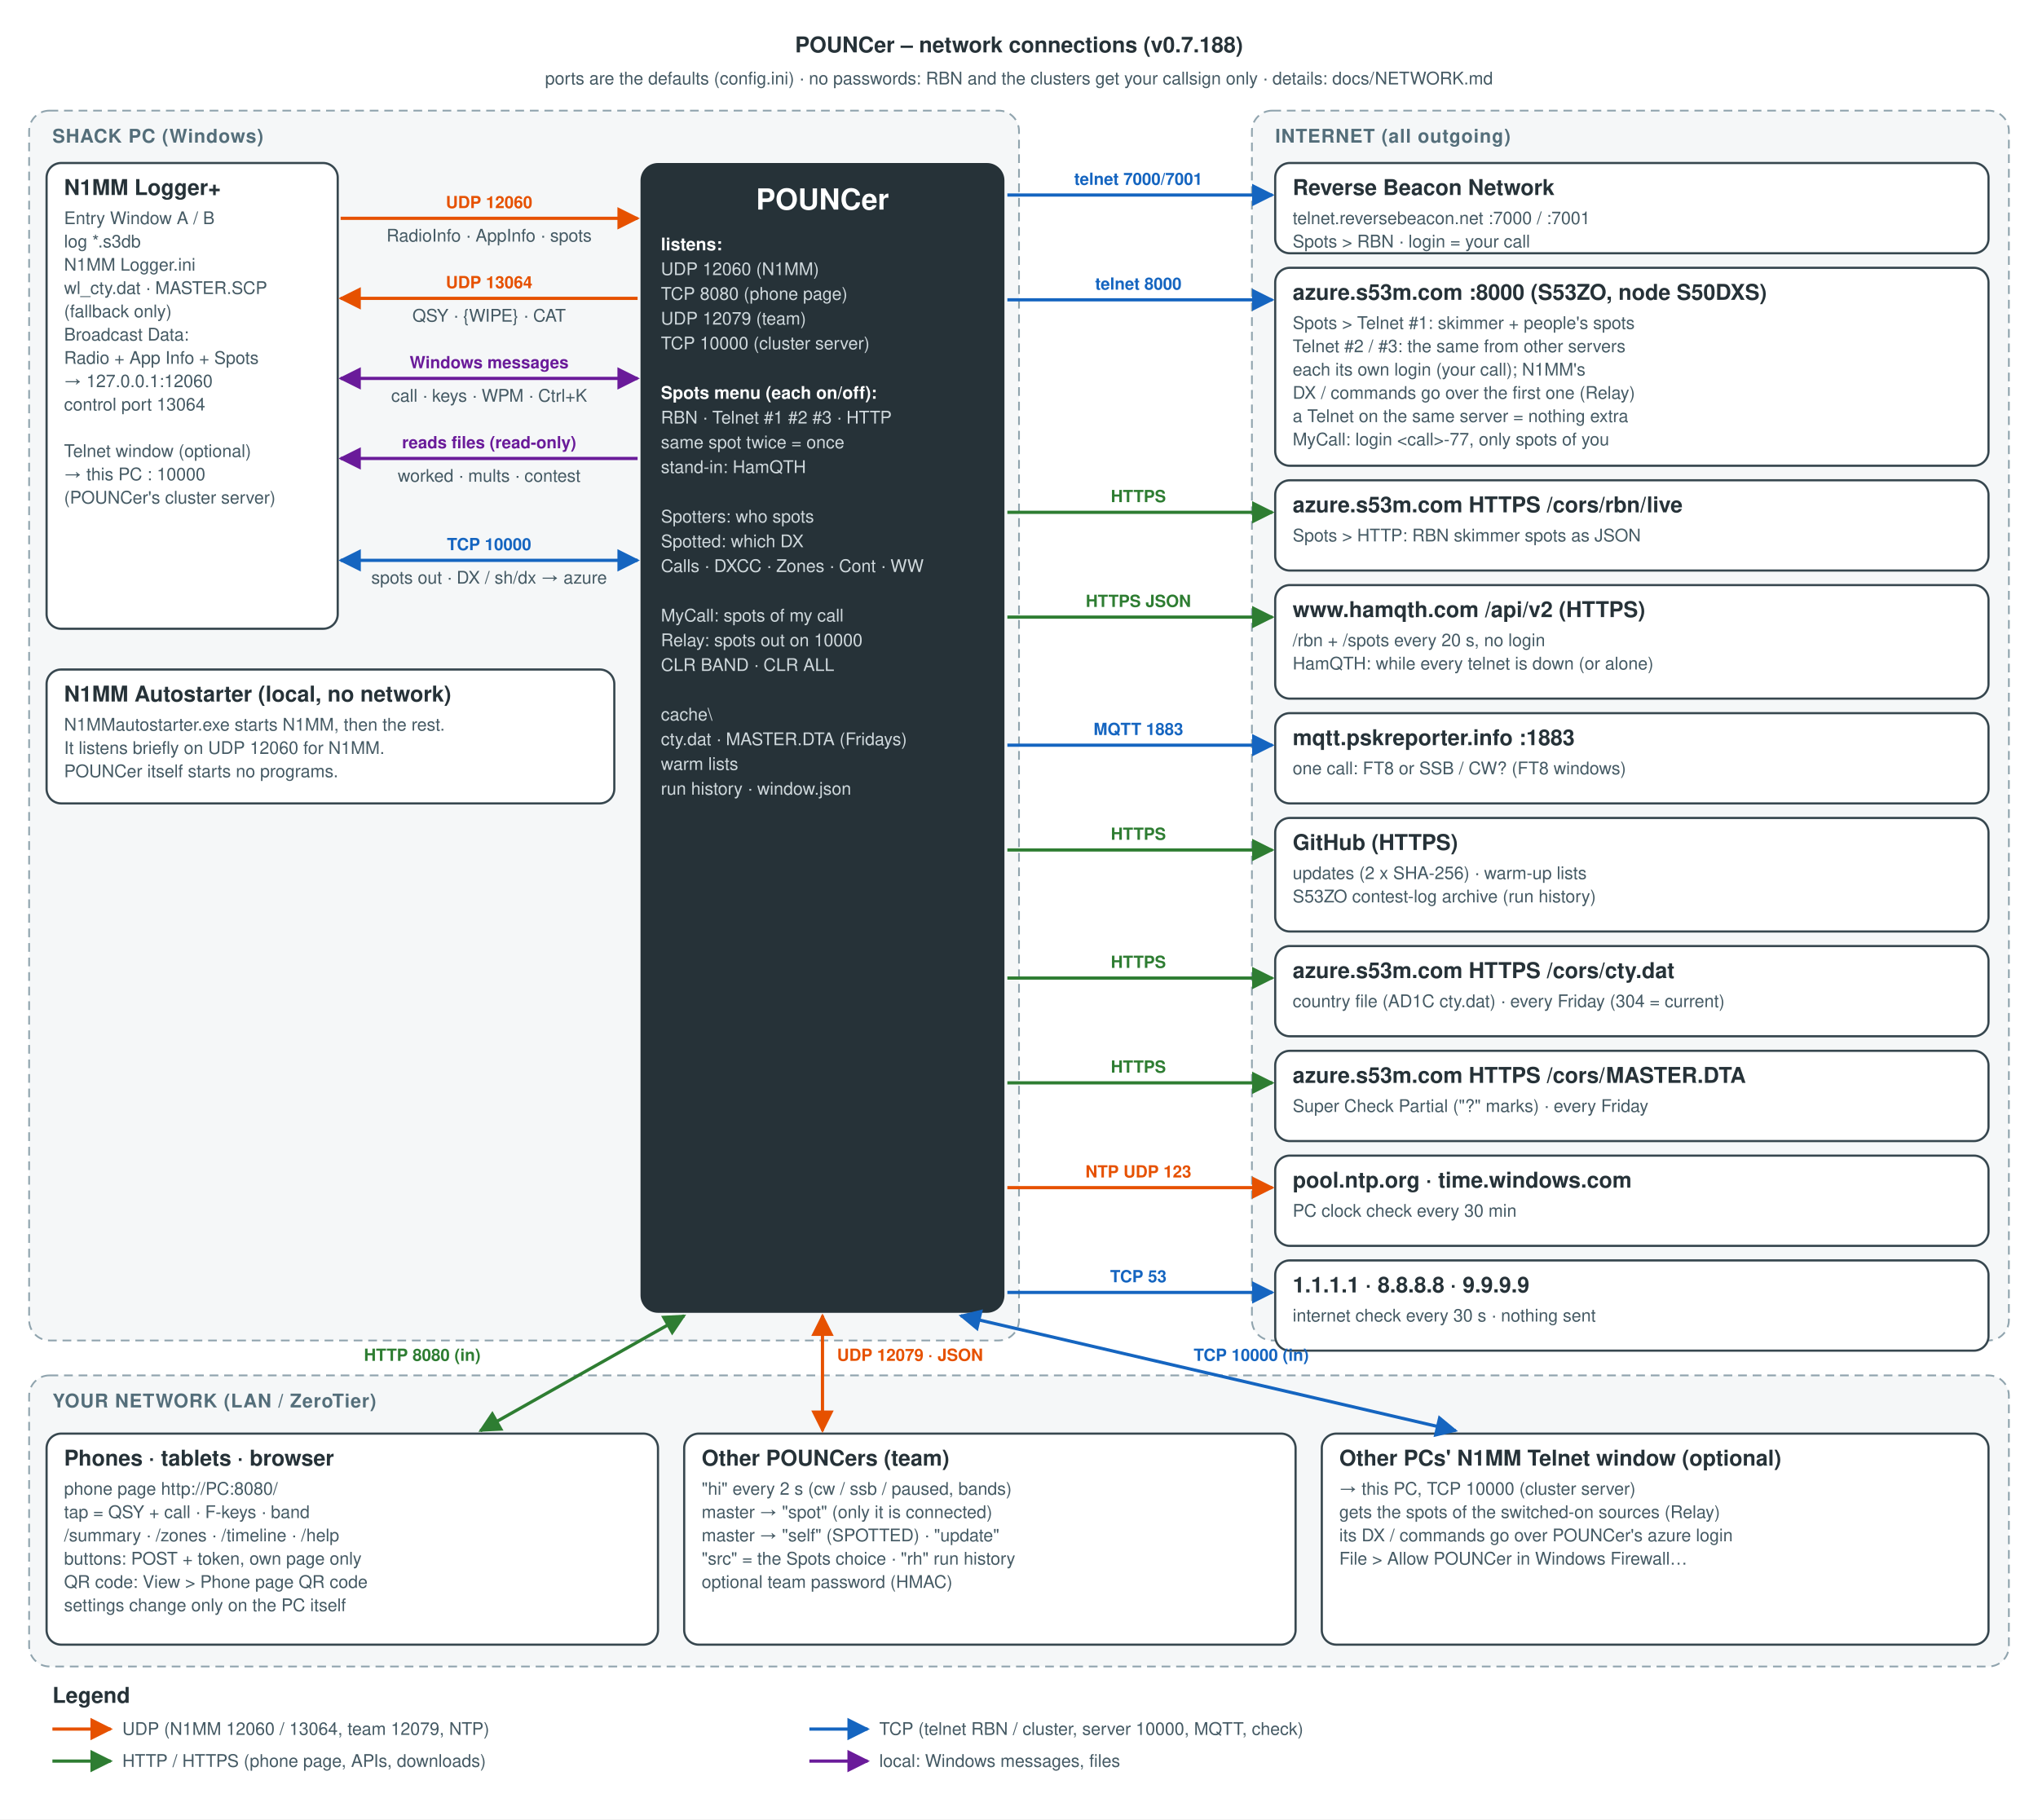
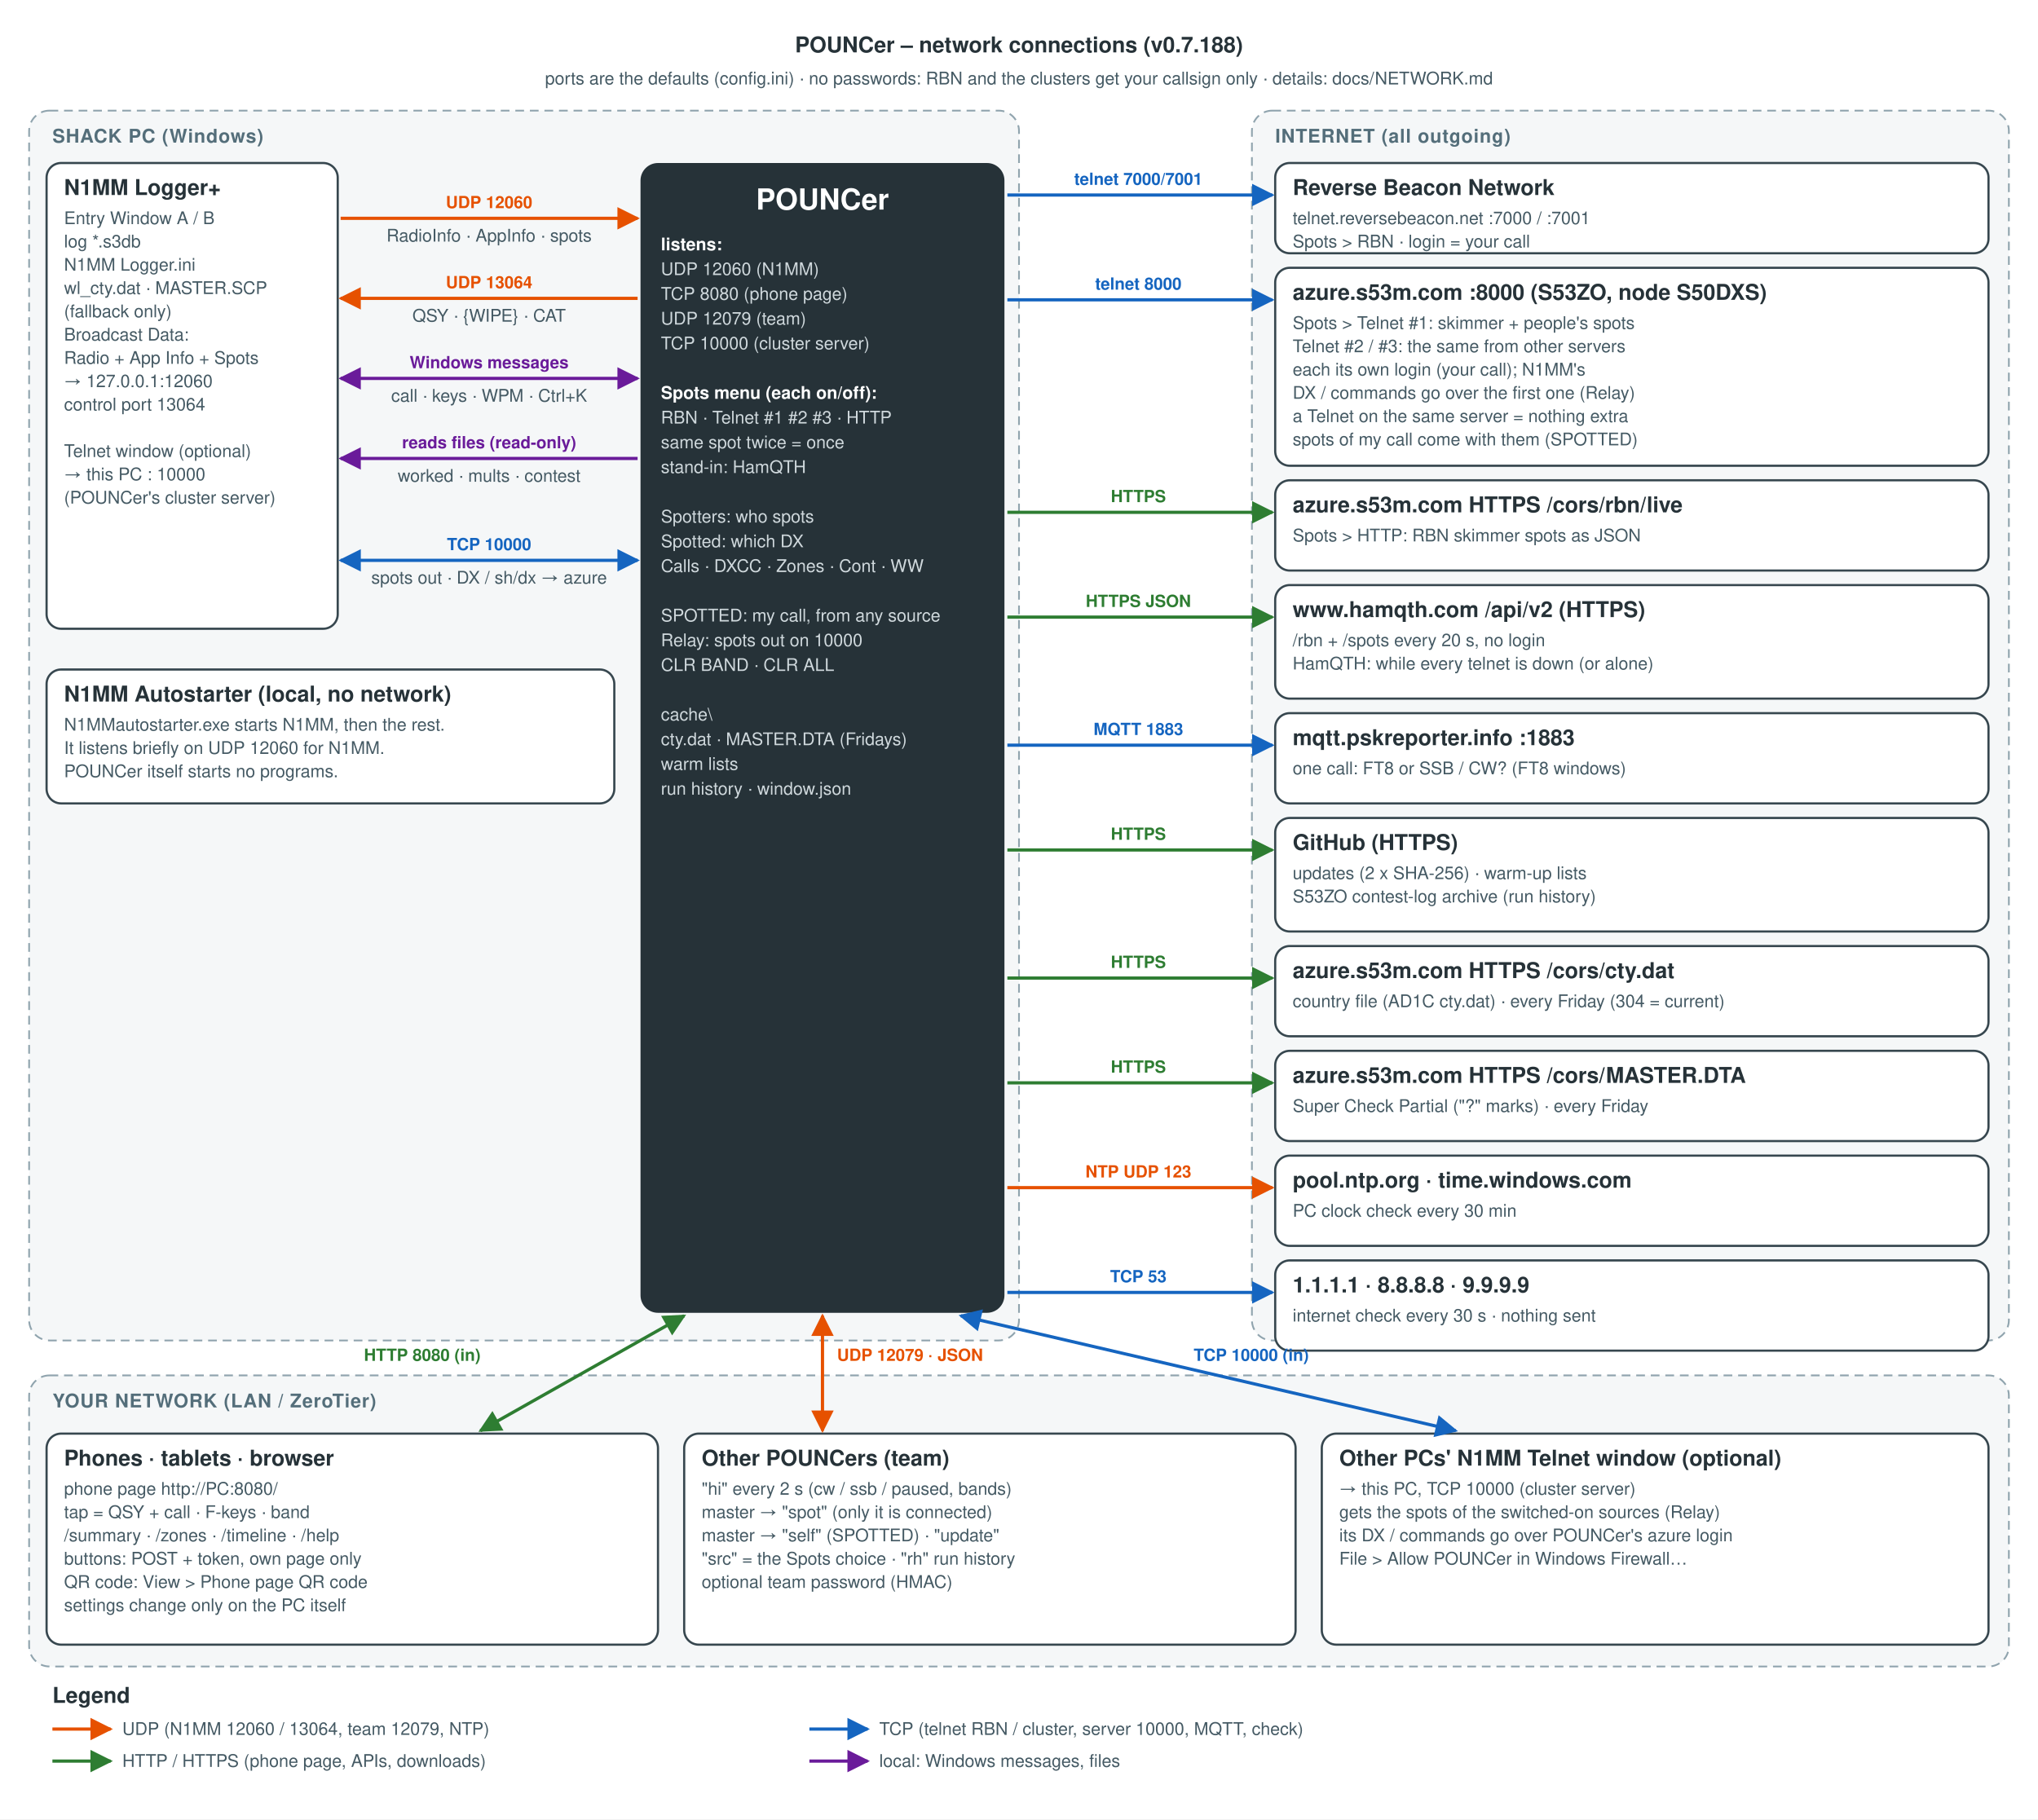
<svg xmlns="http://www.w3.org/2000/svg" viewBox="0 0 1400 1250" width="1400" height="1250" font-family="Segoe UI, Helvetica, Arial, sans-serif">
  <defs>
    <marker id="aU" viewBox="0 0 10 10" refX="9" refY="5" markerWidth="7" markerHeight="7" orient="auto-start-reverse">
      <path d="M0,0 L10,5 L0,10 z" fill="#e65100" />
    </marker>
    <marker id="aT" viewBox="0 0 10 10" refX="9" refY="5" markerWidth="7" markerHeight="7" orient="auto-start-reverse">
      <path d="M0,0 L10,5 L0,10 z" fill="#1565c0" />
    </marker>
    <marker id="aH" viewBox="0 0 10 10" refX="9" refY="5" markerWidth="7" markerHeight="7" orient="auto-start-reverse">
      <path d="M0,0 L10,5 L0,10 z" fill="#2e7d32" />
    </marker>
    <marker id="aL" viewBox="0 0 10 10" refX="9" refY="5" markerWidth="7" markerHeight="7" orient="auto-start-reverse">
      <path d="M0,0 L10,5 L0,10 z" fill="#6a1b9a" />
    </marker>
    <style>
.box { fill: #ffffff; stroke: #37474f; stroke-width: 1.5; }
.main { fill: #263238; }
.zone { fill: #f5f7f8; stroke: #90a4ae; stroke-width: 1.2; stroke-dasharray: 6 4; }
.zt { font-size: 13px; font-weight: 700; fill: #546e7a; letter-spacing: .5px; }
.h { font-size: 15px; font-weight: 700; fill: #263238; }
.hw { font-size: 20px; font-weight: 700; fill: #ffffff; }
.s { font-size: 12px; fill: #455a64; }
.sw { font-size: 12px; fill: #cfd8dc; }
.swb { font-size: 12px; fill: #ffffff; font-weight: 700; }
.l { font-size: 11.5px; font-weight: 700; }
.u { stroke: #e65100; fill: #e65100; }
.t { stroke: #1565c0; fill: #1565c0; }
.w { stroke: #2e7d32; fill: #2e7d32; }
.p { stroke: #6a1b9a; fill: #6a1b9a; }
line { stroke-width: 2.2; fill: none; }
text.u, text.t, text.w, text.p { stroke: none; }
</style>
  </defs>
  <rect width="1400" height="1250" fill="#ffffff" />
  <text class="h" font-size="24" x="700" y="36" text-anchor="middle">POUNCer – network connections (v0.7.188)</text>
  <text class="s" x="700" y="58" text-anchor="middle">ports are the defaults (config.ini) · no passwords: RBN and the clusters get your callsign only · details: docs/NETWORK.md</text>
  <rect class="zone" x="20" y="76" width="680" height="845" rx="14" />
  <text class="zt" x="36" y="98" text-anchor="start">SHACK PC (Windows)</text>
  <rect class="zone" x="860" y="76" width="520" height="845" rx="14" />
  <text class="zt" x="876" y="98" text-anchor="start">INTERNET (all outgoing)</text>
  <rect class="zone" x="20" y="945" width="1360" height="200" rx="14" />
  <text class="zt" x="36" y="967" text-anchor="start">YOUR NETWORK (LAN / ZeroTier)</text>
  <rect class="box" x="32" y="112" width="200" height="320" rx="10" />
  <text class="h" x="44" y="134" text-anchor="start">N1MM Logger+</text>
  <text class="s" x="44" y="154" text-anchor="start">Entry Window A / B</text>
  <text class="s" x="44" y="170" text-anchor="start">log *.s3db</text>
  <text class="s" x="44" y="186" text-anchor="start">N1MM Logger.ini</text>
  <text class="s" x="44" y="202" text-anchor="start">wl_cty.dat · MASTER.SCP</text>
  <text class="s" x="44" y="218" text-anchor="start">  (fallback only)</text>
  <text class="s" x="44" y="234" text-anchor="start">Broadcast Data:</text>
  <text class="s" x="44" y="250" text-anchor="start">Radio + App Info + Spots</text>
  <text class="s" x="44" y="266" text-anchor="start">→ 127.0.0.1:12060</text>
  <text class="s" x="44" y="282" text-anchor="start">control port 13064</text>
  <text class="s" x="44" y="298" text-anchor="start" />
  <text class="s" x="44" y="314" text-anchor="start">Telnet window (optional)</text>
  <text class="s" x="44" y="330" text-anchor="start">→ this PC : 10000</text>
  <text class="s" x="44" y="346" text-anchor="start">(POUNCer's cluster server)</text>
  <rect class="main" x="440" y="112" width="250" height="790" rx="12" />
  <text class="hw" x="565.0" y="144" text-anchor="middle">POUNCer</text>
  <text class="swb" x="454" y="172" text-anchor="start">listens:</text>
  <text class="sw" x="454" y="189" text-anchor="start">UDP 12060 (N1MM)</text>
  <text class="sw" x="454" y="206" text-anchor="start">TCP 8080 (phone page)</text>
  <text class="sw" x="454" y="223" text-anchor="start">UDP 12079 (team)</text>
  <text class="sw" x="454" y="240" text-anchor="start">TCP 10000 (cluster server)</text>
  <text class="sw" x="454" y="257" text-anchor="start" />
  <text class="swb" x="454" y="274" text-anchor="start">Spots menu (each on/off):</text>
  <text class="sw" x="454" y="291" text-anchor="start">RBN · Telnet #1 #2 #3 · HTTP</text>
  <text class="sw" x="454" y="308" text-anchor="start">same spot twice = once</text>
  <text class="sw" x="454" y="325" text-anchor="start">stand-in: HamQTH</text>
  <text class="sw" x="454" y="342" text-anchor="start" />
  <text class="sw" x="454" y="359" text-anchor="start">Spotters: who spots</text>
  <text class="sw" x="454" y="376" text-anchor="start">Spotted: which DX</text>
  <text class="sw" x="454" y="393" text-anchor="start">Calls · DXCC · Zones · Cont · WW</text>
  <text class="sw" x="454" y="410" text-anchor="start" />
-   <text class="sw" x="454" y="427" text-anchor="start">MyCall: spots of my call</text>
+   <text class="sw" x="454" y="427" text-anchor="start">SPOTTED: my call, from any source</text>
  <text class="sw" x="454" y="444" text-anchor="start">Relay: spots out on 10000</text>
  <text class="sw" x="454" y="461" text-anchor="start">CLR BAND · CLR ALL</text>
  <text class="sw" x="454" y="478" text-anchor="start" />
  <text class="sw" x="454" y="495" text-anchor="start">cache\</text>
  <text class="sw" x="454" y="512" text-anchor="start">cty.dat · MASTER.DTA (Fridays)</text>
  <text class="sw" x="454" y="529" text-anchor="start">warm lists</text>
  <text class="sw" x="454" y="546" text-anchor="start">run history · window.json</text>
  <line class="u" x1="234" y1="150" x2="438" y2="150" marker-end="url(#aU)" />
  <text class="l u" x="336" y="143" text-anchor="middle">UDP 12060</text>
  <text class="s" x="336" y="166" text-anchor="middle">RadioInfo · AppInfo · spots</text>
  <line class="u" x1="438" y1="205" x2="234" y2="205" marker-end="url(#aU)" />
  <text class="l u" x="336" y="198" text-anchor="middle">UDP 13064</text>
  <text class="s" x="336" y="221" text-anchor="middle">QSY · {WIPE} · CAT</text>
  <line class="p" x1="234" y1="260" x2="438" y2="260" marker-end="url(#aL)" marker-start="url(#aL)" />
  <text class="l p" x="336" y="253" text-anchor="middle">Windows messages</text>
  <text class="s" x="336" y="276" text-anchor="middle">call · keys · WPM · Ctrl+K</text>
  <line class="p" x1="438" y1="315" x2="234" y2="315" marker-end="url(#aL)" />
  <text class="l p" x="336" y="308" text-anchor="middle">reads files (read-only)</text>
  <text class="s" x="336" y="331" text-anchor="middle">worked · mults · contest</text>
  <line class="t" x1="234" y1="385" x2="438" y2="385" marker-end="url(#aT)" marker-start="url(#aT)" />
  <text class="l t" x="336" y="378" text-anchor="middle">TCP 10000</text>
  <text class="s" x="336" y="401" text-anchor="middle">spots out · DX / sh/dx → azure</text>
  <rect class="box" x="32" y="460" width="390" height="92" rx="10" />
  <text class="h" x="44" y="482" text-anchor="start">N1MM Autostarter (local, no network)</text>
  <text class="s" x="44" y="502" text-anchor="start">N1MMautostarter.exe starts N1MM, then the rest.</text>
  <text class="s" x="44" y="518" text-anchor="start">It listens briefly on UDP 12060 for N1MM.</text>
  <text class="s" x="44" y="534" text-anchor="start">POUNCer itself starts no programs.</text>
  <rect class="box" x="876" y="112" width="490" height="62" rx="10" />
  <text class="h" x="888" y="134" text-anchor="start">Reverse Beacon Network</text>
  <text class="s" x="888" y="154" text-anchor="start">telnet.reversebeacon.net :7000 / :7001</text>
  <text class="s" x="888" y="170" text-anchor="start">Spots &gt; RBN · login = your call</text>
  <line class="t" x1="692" y1="134" x2="874" y2="134" marker-end="url(#aT)" />
  <text class="l t" x="782.0" y="127" text-anchor="middle">telnet 7000/7001</text>
  <rect class="box" x="876" y="184" width="490" height="136" rx="10" />
  <text class="h" x="888" y="206" text-anchor="start">azure.s53m.com :8000 (S53ZO, node S50DXS)</text>
  <text class="s" x="888" y="226" text-anchor="start">Spots &gt; Telnet #1: skimmer + people's spots</text>
  <text class="s" x="888" y="242" text-anchor="start">Telnet #2 / #3: the same from other servers</text>
  <text class="s" x="888" y="258" text-anchor="start">each its own login (your call); N1MM's</text>
  <text class="s" x="888" y="274" text-anchor="start">DX / commands go over the first one (Relay)</text>
  <text class="s" x="888" y="290" text-anchor="start">a Telnet on the same server = nothing extra</text>
-   <text class="s" x="888" y="306" text-anchor="start">MyCall: login &lt;call&gt;-77, only spots of you</text>
+   <text class="s" x="888" y="306" text-anchor="start">spots of my call come with them (SPOTTED)</text>
  <line class="t" x1="692" y1="206" x2="874" y2="206" marker-end="url(#aT)" />
  <text class="l t" x="782.0" y="199" text-anchor="middle">telnet 8000</text>
  <rect class="box" x="876" y="330" width="490" height="62" rx="10" />
  <text class="h" x="888" y="352" text-anchor="start">azure.s53m.com  HTTPS /cors/rbn/live</text>
  <text class="s" x="888" y="372" text-anchor="start">Spots &gt; HTTP: RBN skimmer spots as JSON</text>
  <line class="w" x1="692" y1="352" x2="874" y2="352" marker-end="url(#aH)" />
  <text class="l w" x="782.0" y="345" text-anchor="middle">HTTPS</text>
  <rect class="box" x="876" y="402" width="490" height="78" rx="10" />
  <text class="h" x="888" y="424" text-anchor="start">www.hamqth.com /api/v2  (HTTPS)</text>
  <text class="s" x="888" y="444" text-anchor="start">/rbn + /spots every 20 s, no login</text>
  <text class="s" x="888" y="460" text-anchor="start">HamQTH: while every telnet is down (or alone)</text>
  <line class="w" x1="692" y1="424" x2="874" y2="424" marker-end="url(#aH)" />
  <text class="l w" x="782.0" y="417" text-anchor="middle">HTTPS JSON</text>
  <rect class="box" x="876" y="490" width="490" height="62" rx="10" />
  <text class="h" x="888" y="512" text-anchor="start">mqtt.pskreporter.info :1883</text>
  <text class="s" x="888" y="532" text-anchor="start">one call: FT8 or SSB / CW? (FT8 windows)</text>
  <line class="t" x1="692" y1="512" x2="874" y2="512" marker-end="url(#aT)" />
  <text class="l t" x="782.0" y="505" text-anchor="middle">MQTT 1883</text>
  <rect class="box" x="876" y="562" width="490" height="78" rx="10" />
  <text class="h" x="888" y="584" text-anchor="start">GitHub  (HTTPS)</text>
  <text class="s" x="888" y="604" text-anchor="start">updates (2 x SHA-256) · warm-up lists</text>
  <text class="s" x="888" y="620" text-anchor="start">S53ZO contest-log archive (run history)</text>
  <line class="w" x1="692" y1="584" x2="874" y2="584" marker-end="url(#aH)" />
  <text class="l w" x="782.0" y="577" text-anchor="middle">HTTPS</text>
  <rect class="box" x="876" y="650" width="490" height="62" rx="10" />
  <text class="h" x="888" y="672" text-anchor="start">azure.s53m.com  HTTPS /cors/cty.dat</text>
  <text class="s" x="888" y="692" text-anchor="start">country file (AD1C cty.dat) · every Friday (304 = current)</text>
  <line class="w" x1="692" y1="672" x2="874" y2="672" marker-end="url(#aH)" />
  <text class="l w" x="782.0" y="665" text-anchor="middle">HTTPS</text>
  <rect class="box" x="876" y="722" width="490" height="62" rx="10" />
  <text class="h" x="888" y="744" text-anchor="start">azure.s53m.com  HTTPS /cors/MASTER.DTA</text>
  <text class="s" x="888" y="764" text-anchor="start">Super Check Partial ("?" marks) · every Friday</text>
  <line class="w" x1="692" y1="744" x2="874" y2="744" marker-end="url(#aH)" />
  <text class="l w" x="782.0" y="737" text-anchor="middle">HTTPS</text>
  <rect class="box" x="876" y="794" width="490" height="62" rx="10" />
  <text class="h" x="888" y="816" text-anchor="start">pool.ntp.org · time.windows.com</text>
  <text class="s" x="888" y="836" text-anchor="start">PC clock check every 30 min</text>
  <line class="u" x1="692" y1="816" x2="874" y2="816" marker-end="url(#aU)" />
  <text class="l u" x="782.0" y="809" text-anchor="middle">NTP UDP 123</text>
  <rect class="box" x="876" y="866" width="490" height="62" rx="10" />
  <text class="h" x="888" y="888" text-anchor="start">1.1.1.1 · 8.8.8.8 · 9.9.9.9</text>
  <text class="s" x="888" y="908" text-anchor="start">internet check every 30 s · nothing sent</text>
  <line class="t" x1="692" y1="888" x2="874" y2="888" marker-end="url(#aT)" />
  <text class="l t" x="782.0" y="881" text-anchor="middle">TCP 53</text>
  <rect class="box" x="32" y="985" width="420" height="145" rx="10" />
  <text class="h" x="44" y="1007" text-anchor="start">Phones · tablets · browser</text>
  <text class="s" x="44" y="1027" text-anchor="start">phone page  http://PC:8080/</text>
  <text class="s" x="44" y="1043" text-anchor="start">tap = QSY + call · F-keys · band</text>
  <text class="s" x="44" y="1059" text-anchor="start">/summary · /zones · /timeline · /help</text>
  <text class="s" x="44" y="1075" text-anchor="start">buttons: POST + token, own page only</text>
  <text class="s" x="44" y="1107" text-anchor="start">settings change only on the PC itself</text>
  <text class="s" x="44" y="1091" text-anchor="start">QR code: View &gt; Phone page QR code</text>
  <rect class="box" x="470" y="985" width="420" height="145" rx="10" />
  <text class="h" x="482" y="1007" text-anchor="start">Other POUNCers (team)</text>
  <text class="s" x="482" y="1027" text-anchor="start">"hi" every 2 s (cw / ssb / paused, bands)</text>
  <text class="s" x="482" y="1043" text-anchor="start">master → "spot" (only it is connected)</text>
  <text class="s" x="482" y="1059" text-anchor="start">master → "self" (SPOTTED) · "update"</text>
  <text class="s" x="482" y="1075" text-anchor="start">"src" = the Spots choice · "rh" run history</text>
  <text class="s" x="482" y="1091" text-anchor="start">optional team password (HMAC)</text>
  <rect class="box" x="908" y="985" width="458" height="145" rx="10" />
  <text class="h" x="920" y="1007" text-anchor="start">Other PCs' N1MM Telnet window (optional)</text>
  <text class="s" x="920" y="1027" text-anchor="start">→ this PC, TCP 10000 (cluster server)</text>
  <text class="s" x="920" y="1043" text-anchor="start">gets the spots of the switched-on sources (Relay)</text>
  <text class="s" x="920" y="1059" text-anchor="start">its DX / commands go over POUNCer's azure login</text>
  <text class="s" x="920" y="1075" text-anchor="start">File &gt; Allow POUNCer in Windows Firewall…</text>
  <line class="w" x1="330" y1="983" x2="470" y2="904" marker-end="url(#aH)" marker-start="url(#aH)" />
  <text class="l w" x="250" y="935" text-anchor="start">HTTP 8080 (in)</text>
  <line class="u" x1="565" y1="983" x2="565" y2="904" marker-end="url(#aU)" marker-start="url(#aU)" />
  <text class="l u" x="575" y="935" text-anchor="start">UDP 12079 · JSON</text>
  <line class="t" x1="1000" y1="983" x2="660" y2="904" marker-end="url(#aT)" marker-start="url(#aT)" />
  <text class="l t" x="820" y="935" text-anchor="start">TCP 10000 (in)</text>
  <text class="h" x="36" y="1170" text-anchor="start">Legend</text>
  <line class="u" x1="36" y1="1188" x2="76" y2="1188" marker-end="url(#aU)" />
  <text class="s" x="84" y="1192" text-anchor="start">UDP (N1MM 12060 / 13064, team 12079, NTP)</text>
  <line class="t" x1="556" y1="1188" x2="596" y2="1188" marker-end="url(#aT)" />
  <text class="s" x="604" y="1192" text-anchor="start">TCP (telnet RBN / cluster, server 10000, MQTT, check)</text>
  <line class="w" x1="36" y1="1210" x2="76" y2="1210" marker-end="url(#aH)" />
  <text class="s" x="84" y="1214" text-anchor="start">HTTP / HTTPS (phone page, APIs, downloads)</text>
  <line class="p" x1="556" y1="1210" x2="596" y2="1210" marker-end="url(#aL)" />
  <text class="s" x="604" y="1214" text-anchor="start">local: Windows messages, files</text>
</svg>
